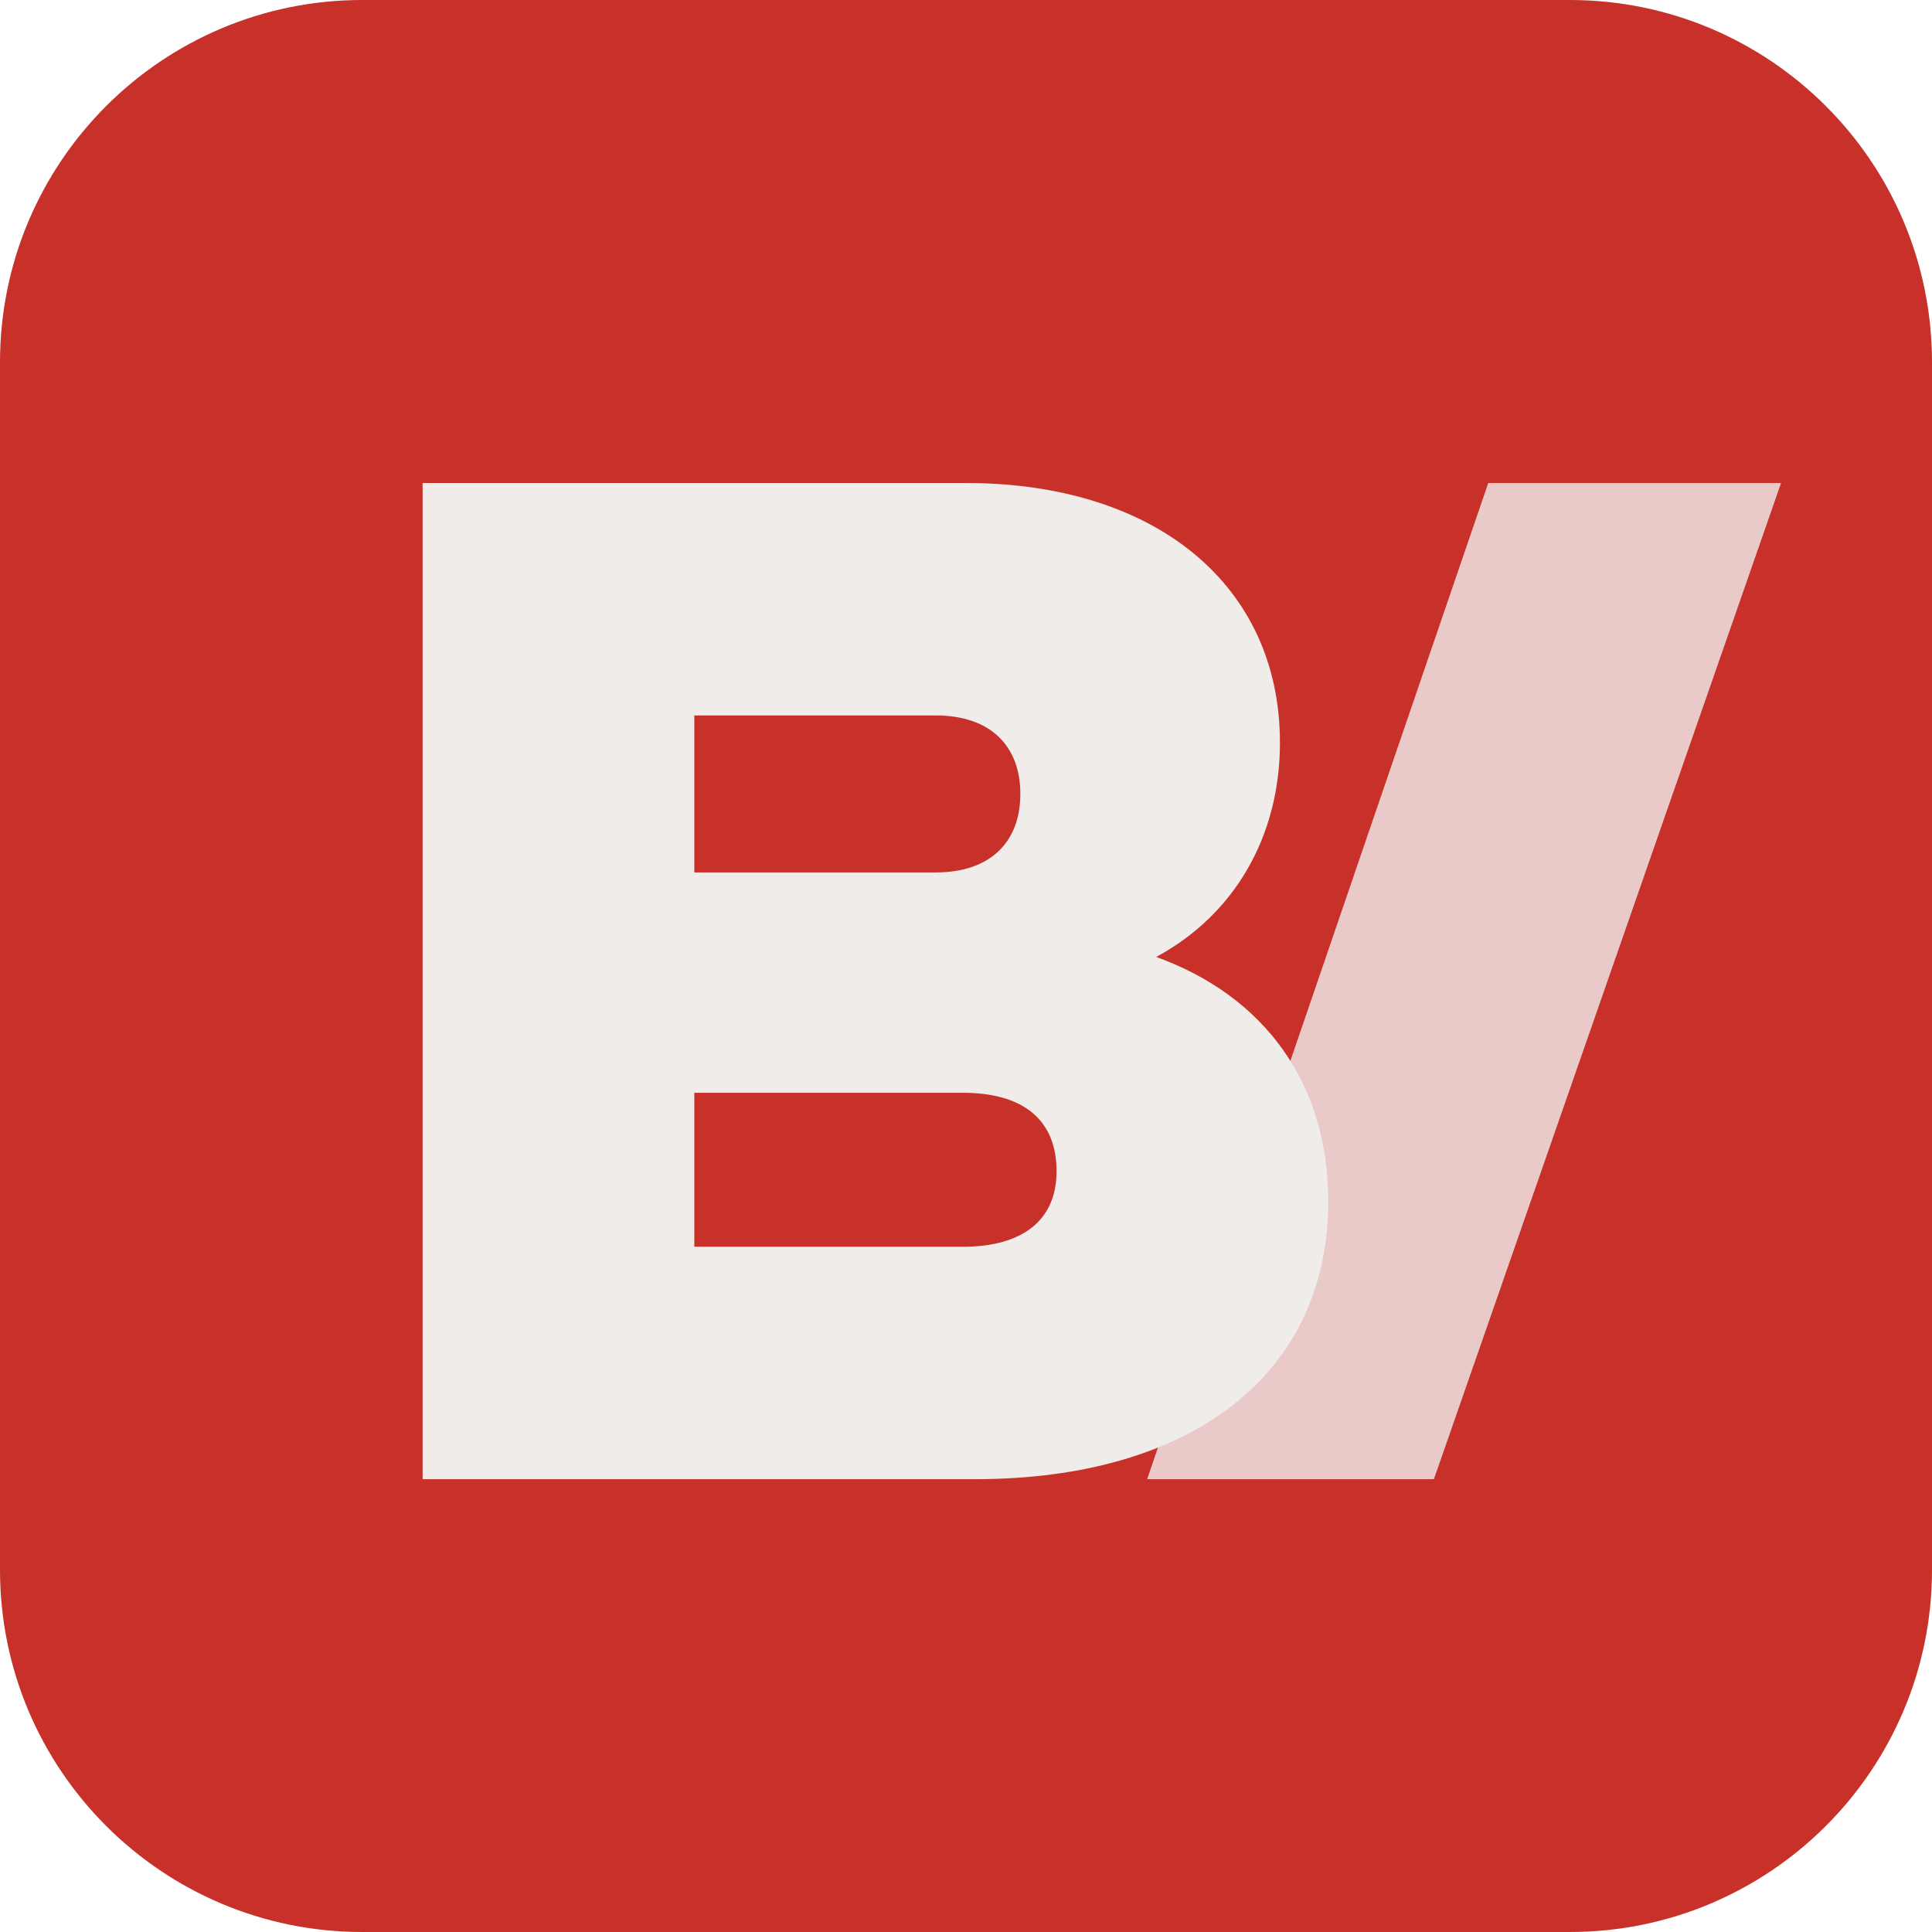
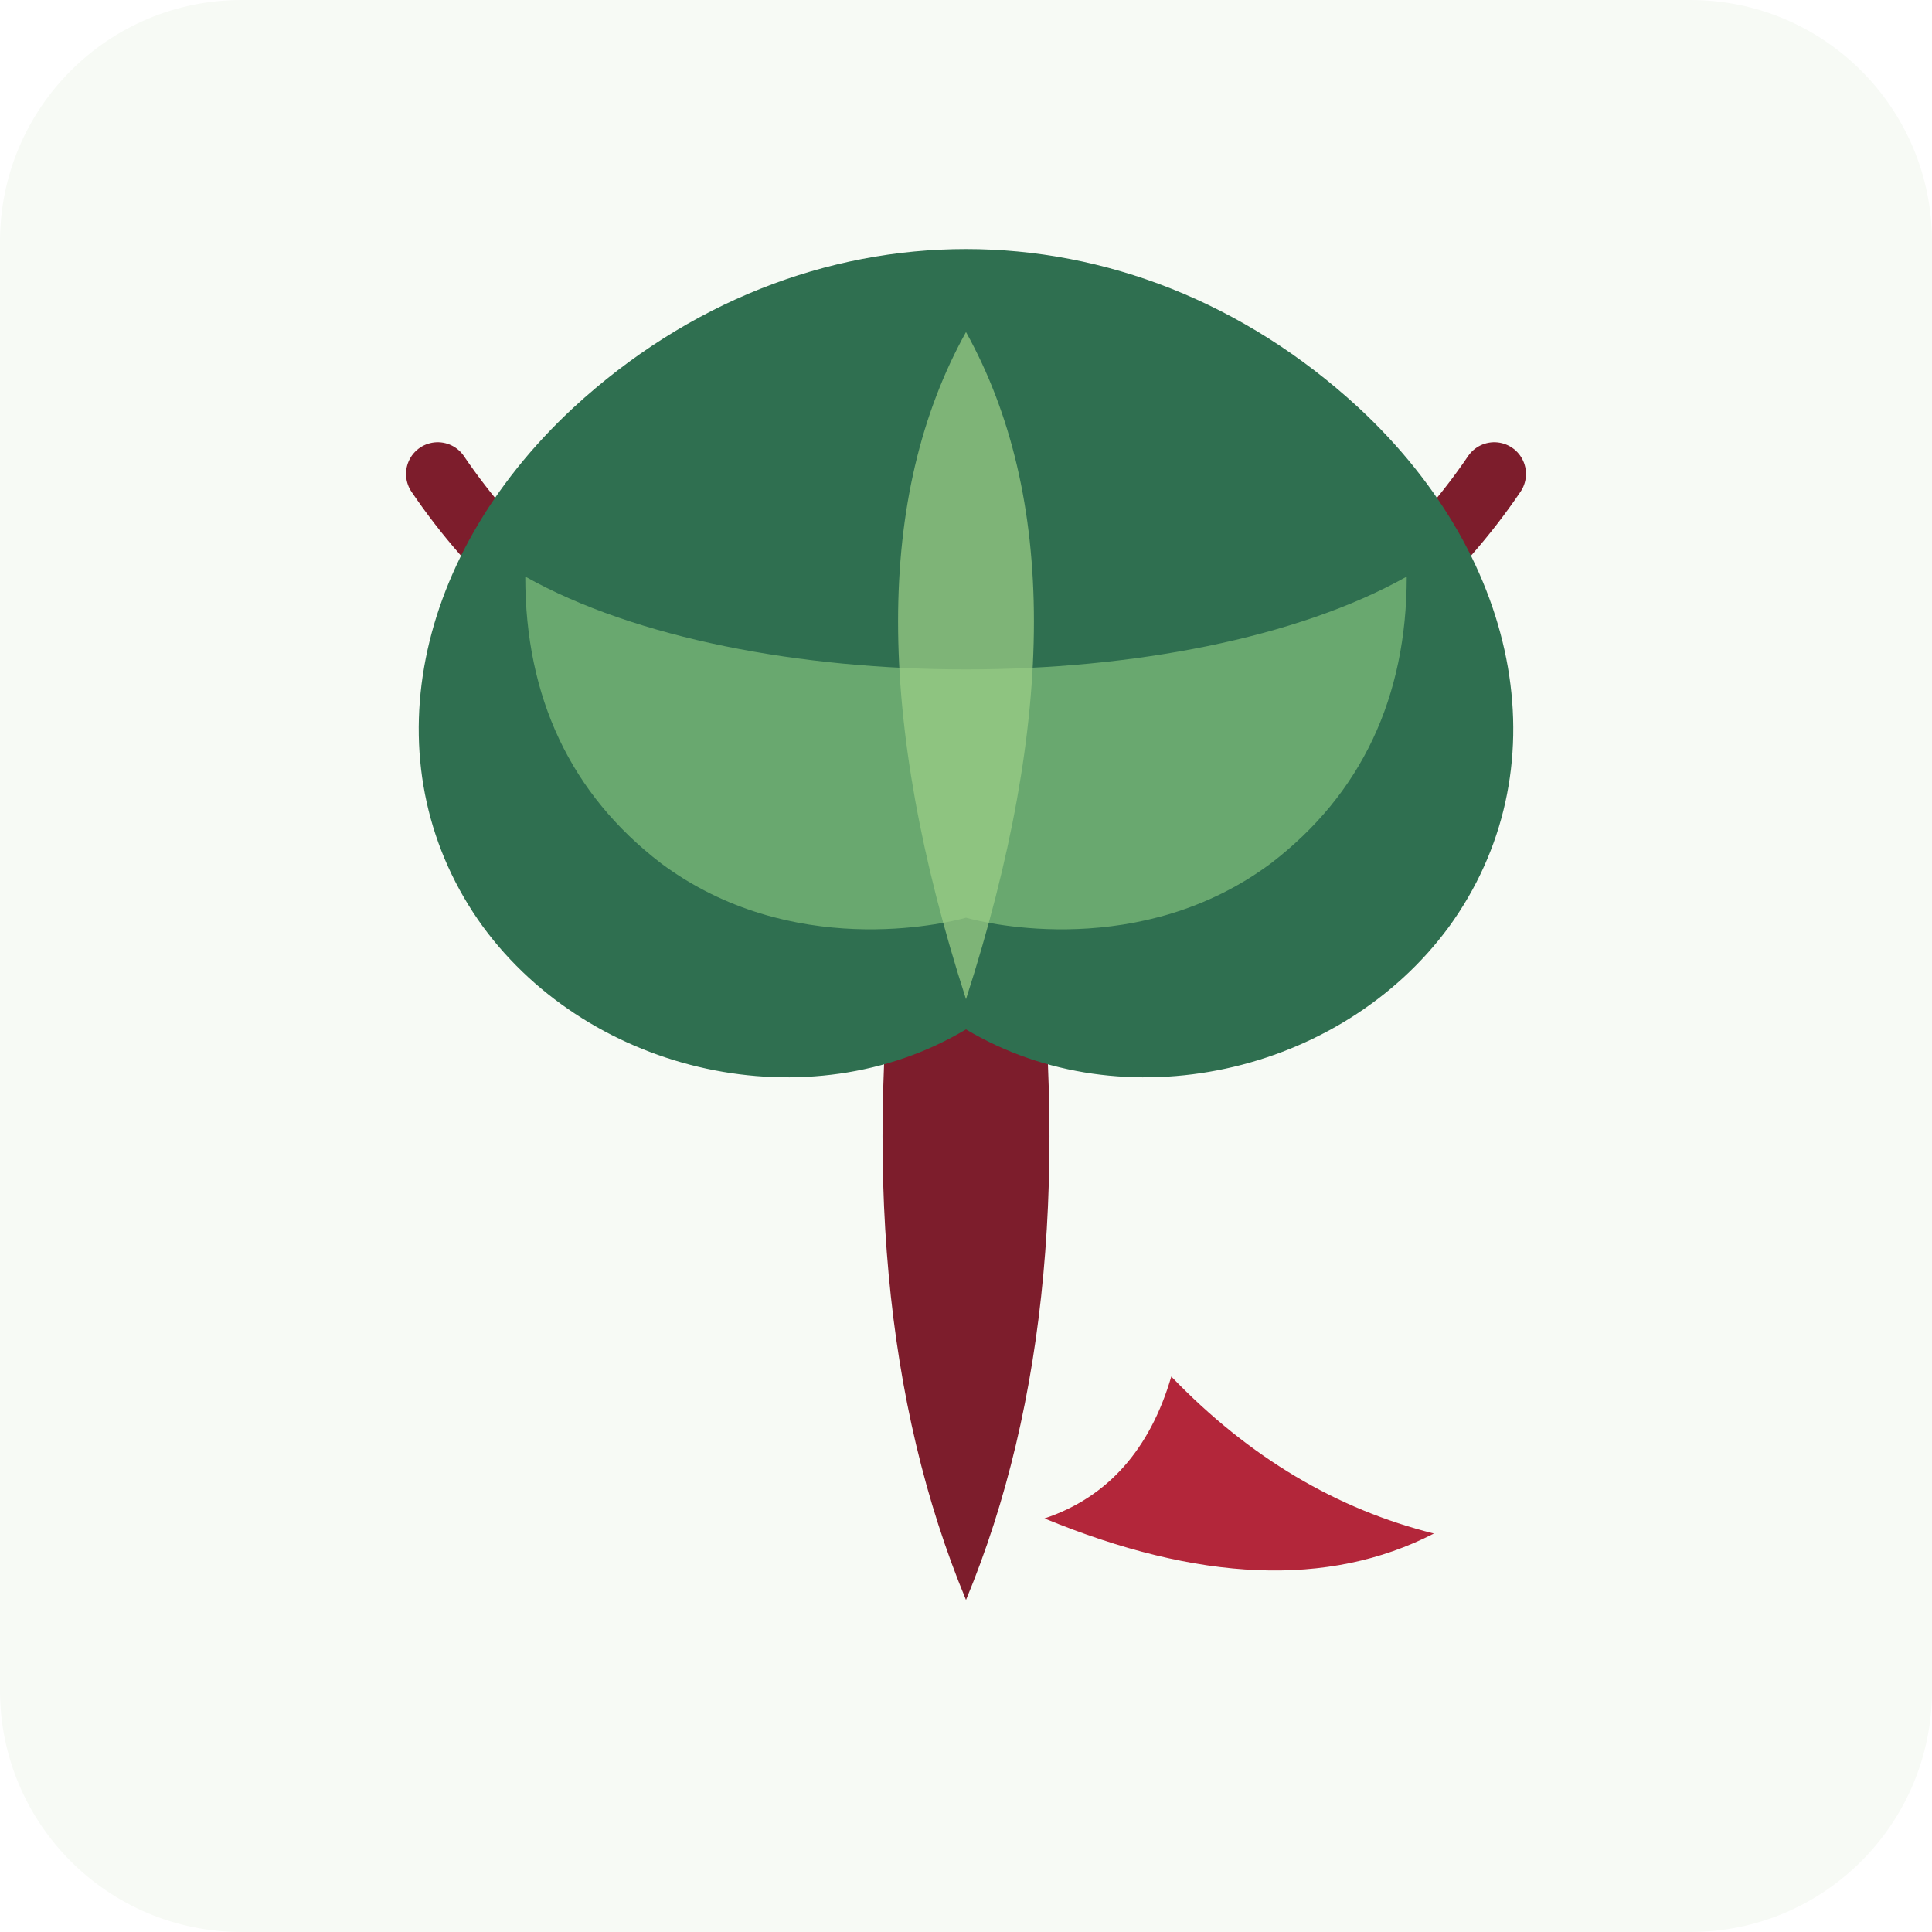
<svg xmlns="http://www.w3.org/2000/svg" viewBox="0 0 64 64">
-   <rect width="64" height="64" rx="12" fill="#C8302A" />
-   <path d="M14 16h18c6.3 0 10.4 3.4 10.4 8.6 0 3.1-1.5 5.7-4.1 7.1 3.6 1.3 5.7 4.2 5.7 8.1 0 5.7-4.5 9.2-11.7 9.2H14V16Zm9 7.7v5.2h8c1.8 0 2.8-1 2.8-2.6s-1-2.6-2.8-2.6h-8Zm0 12.5v5.1h8.9c2 0 3.1-.9 3.1-2.5 0-1.7-1.1-2.6-3.1-2.6H23Z" fill="#F0ECEA" />
-   <path d="M47.5 49H38l11.3-33H59L47.5 49Z" fill="#F0ECEA" opacity=".82" />
+   <rect width="64" height="64" rx="8" fill="#f7faf5" />
+   <path d="M32 53c-2.7-6.5-3.4-14.4-2.2-23.6h4.4C35.4 38.6 34.7 46.5 32 53Z" fill="#7d1d2c" />
+   <path d="M31.7 32.6c-4.4-3.7-8.1-7.7-11.1-12.1" stroke="#7d1d2c" stroke-width="3.2" stroke-linecap="round" fill="none" />
+   <path d="M32.3 32.6c4.6-3.7 8.4-7.8 11.4-12.4" stroke="#7d1d2c" stroke-width="3.2" stroke-linecap="round" fill="none" />
+   <path d="M22 22.4c-3.1-1.7-5.6-3.9-7.5-6.7" stroke="#7d1d2c" stroke-width="2.1" stroke-linecap="round" fill="none" />
+   <path d="M42 22.4c3.1-1.7 5.6-3.9 7.5-6.7" stroke="#7d1d2c" stroke-width="2.1" stroke-linecap="round" fill="none" />
+   <path d="M19 13.5c7.6-7 18.4-7 26 0 5.5 5.1 6.7 12.1 3 17.2-3.6 4.9-10.8 6.5-16 3.4-5.2 3.1-12.4 1.5-16-3.4-3.7-5.1-2.5-12.1 3-17.2Z" fill="#2f6f50" />
+   <path d="M17.4 19.1c7.3 4.1 21.9 4.1 29.2 0 0 4-1.5 7.2-4.5 9.5-4.3 3.2-9.4 2-10.1 1.8-.7.2-5.8 1.4-10.1-1.8-3-2.3-4.5-5.5-4.5-9.5Z" fill="#69a86f" />
+   <path d="M32 11c-3 5.4-3 12.8 0 22.1 3-9.3 3-16.7 0-22.1Z" fill="#9ccf87" opacity=".72" />
+   <path d="M38.8 45.6c2.6 2.7 5.5 4.4 8.7 5.2-3.5 1.8-7.8 1.6-12.9-.5 2.1-.7 3.5-2.3 4.2-4.7Z" fill="#b3263a" />
</svg>
